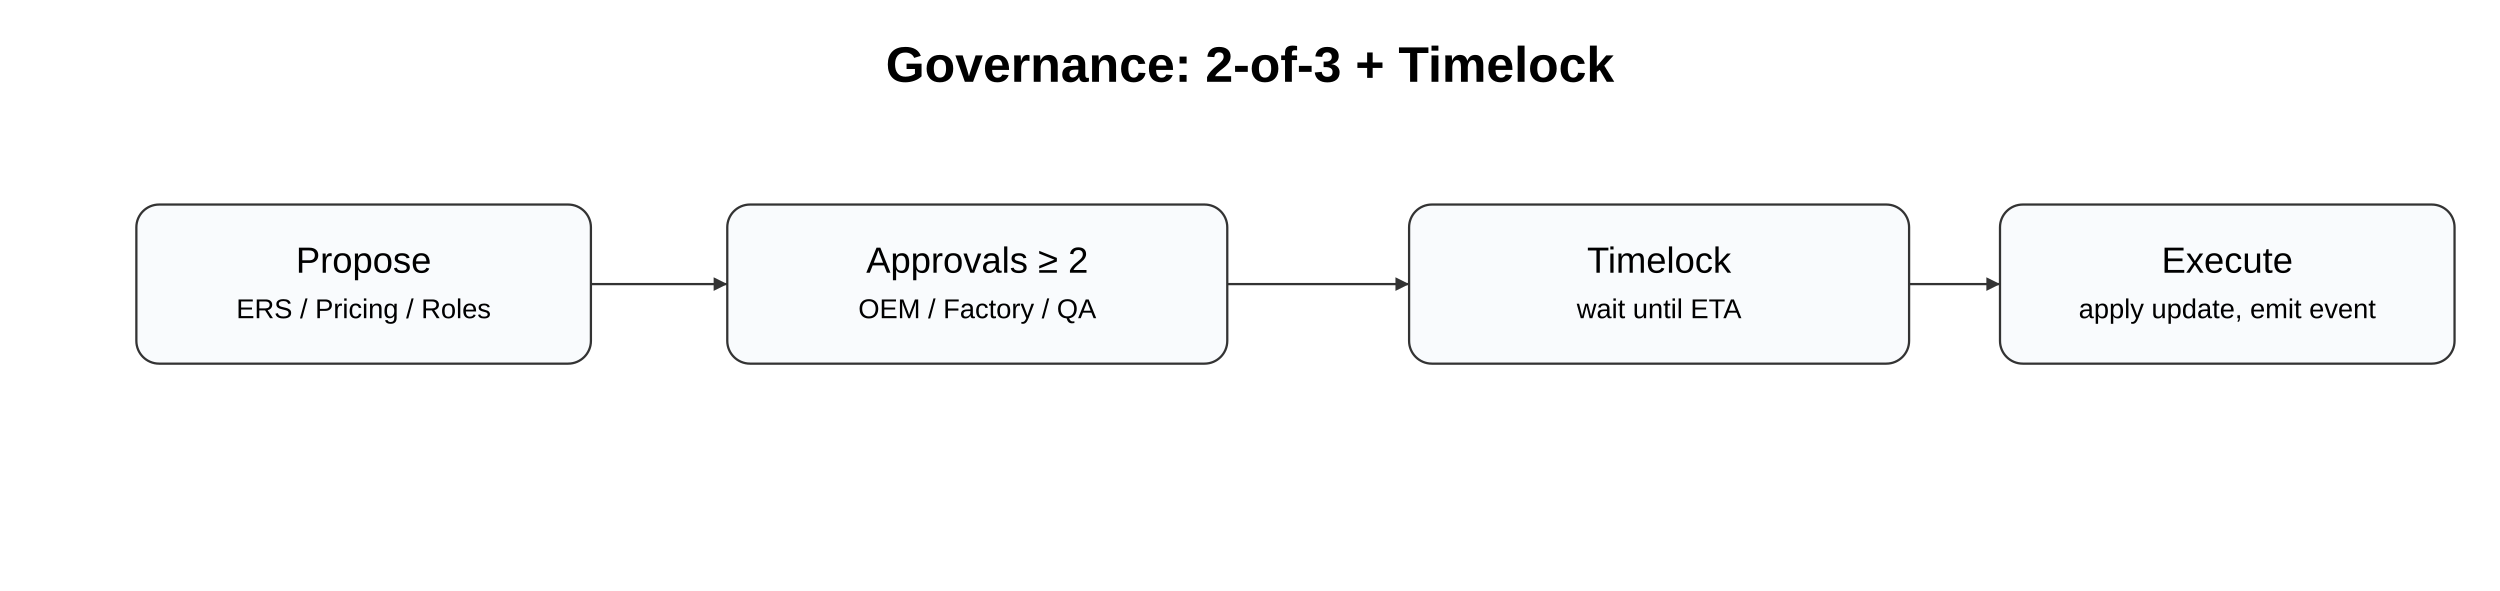
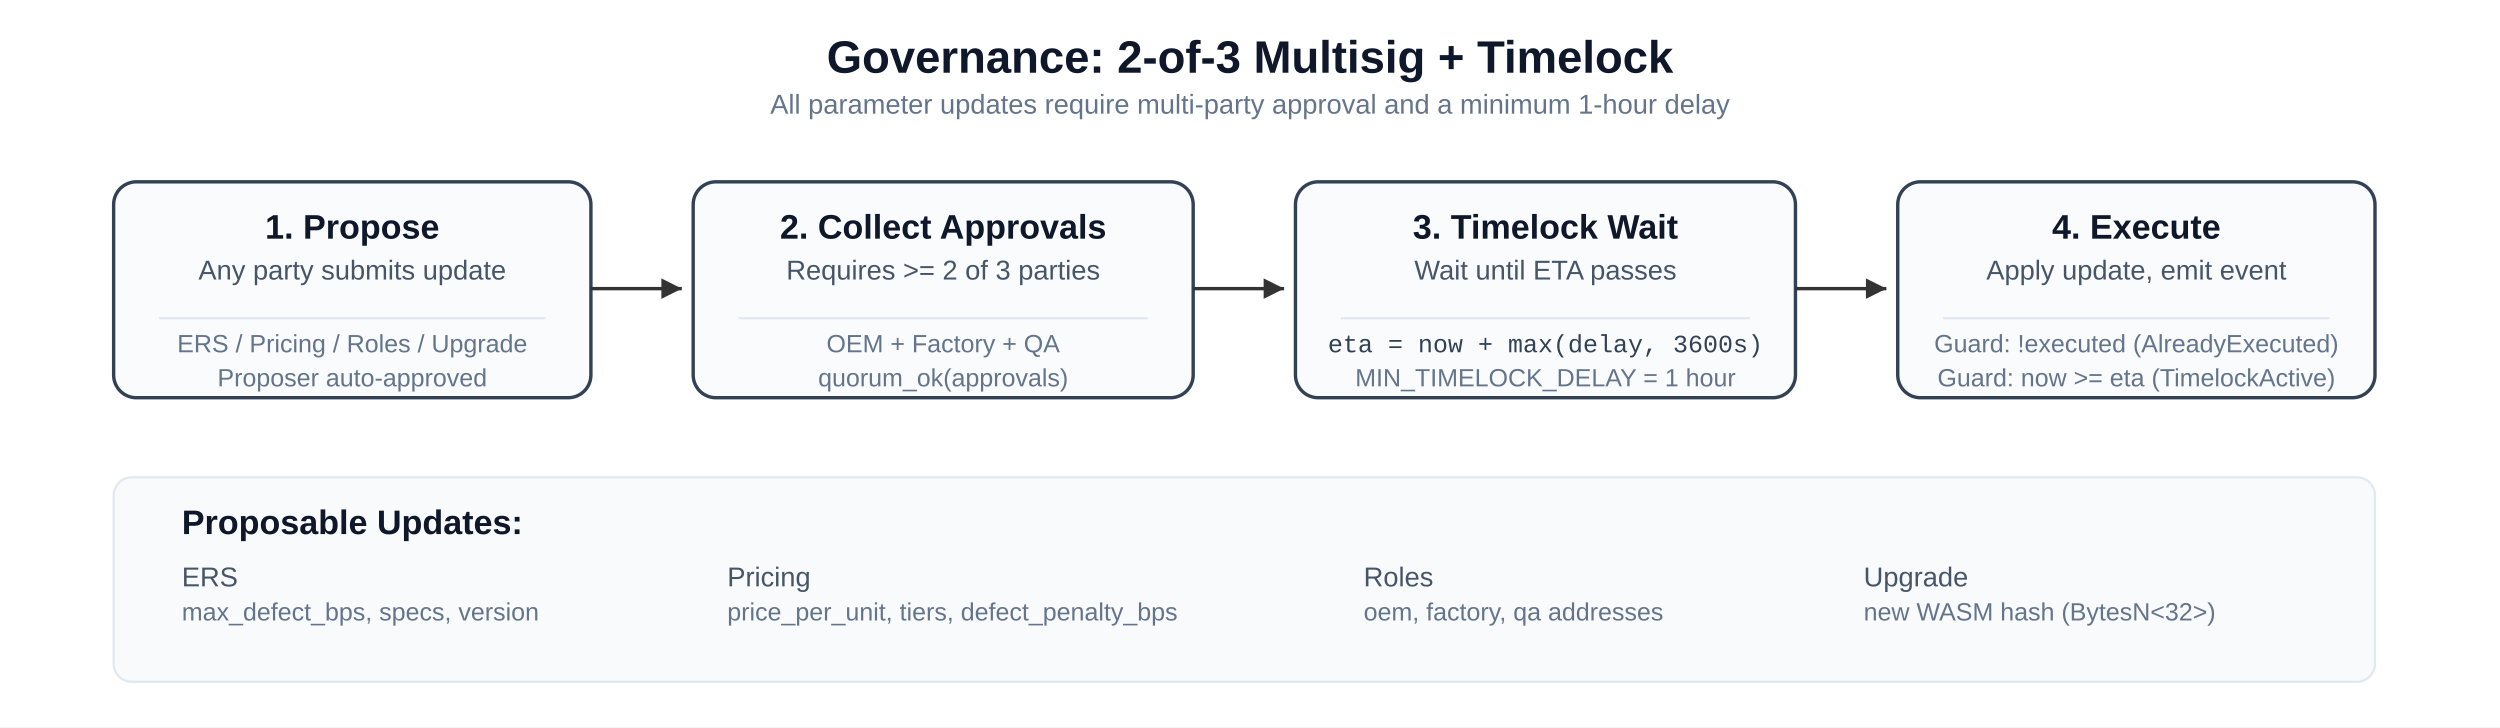
- <svg xmlns="http://www.w3.org/2000/svg" width="1100" height="260" viewBox="0 0 1100 260">
+ <svg xmlns="http://www.w3.org/2000/svg" width="1100" height="320" viewBox="0 0 1100 320">
  <defs>
    <marker id="arrow" markerWidth="10" markerHeight="10" refX="6" refY="3" orient="auto">
      <path d="M0,0 L0,6 L6,3 z" fill="#333" />
    </marker>
+     <style>
+       .box       { fill:#f9fbfd; stroke:#334155; stroke-width:1.5; rx:10; ry:10; }
+       .title     { font-family: Arial, sans-serif; font-size: 20px; font-weight: bold; fill:#0f172a; }
+       .subtitle  { font-family: Arial, sans-serif; font-size: 12px; fill:#64748b; }
+       .lbl       { font-family: Arial, sans-serif; font-size: 15px; font-weight: bold; fill:#0f172a; }
+       .desc      { font-family: Arial, sans-serif; font-size: 12px; fill:#475569; }
+       .note      { font-family: Arial, sans-serif; font-size: 11px; fill:#64748b; }
+       .formula   { font-family: 'Courier New', monospace; font-size: 11px; fill:#334155; }
+     </style>
  </defs>
-   <rect x="0" y="0" width="1100" height="260" fill="#ffffff" />
-   <text x="550" y="36" font-family="Arial" font-size="22" font-weight="bold" text-anchor="middle" fill="#000">Governance: 2-of-3 + Timelock</text>
-   <rect x="60" y="90" width="200" height="70" rx="10" ry="10" fill="#f9fbfd" stroke="#333" />
-   <text x="160" y="120" font-family="Arial" font-size="16" font-weight="normal" text-anchor="middle" fill="#000">Propose</text>
-   <text x="160" y="140" font-family="Arial" font-size="12" font-weight="normal" text-anchor="middle" fill="#000">ERS / Pricing / Roles</text>
-   <rect x="320" y="90" width="220" height="70" rx="10" ry="10" fill="#f9fbfd" stroke="#333" />
-   <text x="430" y="120" font-family="Arial" font-size="16" font-weight="normal" text-anchor="middle" fill="#000">Approvals ≥ 2</text>
-   <text x="430" y="140" font-family="Arial" font-size="12" font-weight="normal" text-anchor="middle" fill="#000">OEM / Factory / QA</text>
-   <rect x="620" y="90" width="220" height="70" rx="10" ry="10" fill="#f9fbfd" stroke="#333" />
-   <text x="730" y="120" font-family="Arial" font-size="16" font-weight="normal" text-anchor="middle" fill="#000">Timelock</text>
-   <text x="730" y="140" font-family="Arial" font-size="12" font-weight="normal" text-anchor="middle" fill="#000">wait until ETA</text>
-   <rect x="880" y="90" width="200" height="70" rx="10" ry="10" fill="#f9fbfd" stroke="#333" />
-   <text x="980" y="120" font-family="Arial" font-size="16" font-weight="normal" text-anchor="middle" fill="#000">Execute</text>
-   <text x="980" y="140" font-family="Arial" font-size="12" font-weight="normal" text-anchor="middle" fill="#000">apply update, emit event</text>
-   <line x1="260" y1="125" x2="320" y2="125" stroke="#333" marker-end="url(#arrow)" />
-   <line x1="540" y1="125" x2="620" y2="125" stroke="#333" marker-end="url(#arrow)" />
-   <line x1="840" y1="125" x2="880" y2="125" stroke="#333" marker-end="url(#arrow)" />
+   <rect x="0" y="0" width="1100" height="320" fill="#ffffff" />
+   <text x="550" y="32" class="title" text-anchor="middle">Governance: 2-of-3 Multisig + Timelock</text>
+   <text x="550" y="50" class="subtitle" text-anchor="middle">All parameter updates require multi-party approval and a minimum 1-hour delay</text>
+   <rect x="50" y="80" width="210" height="95" class="box" />
+   <text x="155" y="105" class="lbl" text-anchor="middle">1. Propose</text>
+   <text x="155" y="123" class="desc" text-anchor="middle">Any party submits update</text>
+   <line x1="70" y1="140" x2="240" y2="140" stroke="#e2e8f0" stroke-width="1" />
+   <text x="155" y="155" class="note" text-anchor="middle">ERS / Pricing / Roles / Upgrade</text>
+   <text x="155" y="170" class="note" text-anchor="middle">Proposer auto-approved</text>
+   <path d="M 260 127 L 300 127" fill="none" stroke="#333" stroke-width="1.5" marker-end="url(#arrow)" />
+   <rect x="305" y="80" width="220" height="95" class="box" />
+   <text x="415" y="105" class="lbl" text-anchor="middle">2. Collect Approvals</text>
+   <text x="415" y="123" class="desc" text-anchor="middle">Requires &gt;= 2 of 3 parties</text>
+   <line x1="325" y1="140" x2="505" y2="140" stroke="#e2e8f0" stroke-width="1" />
+   <text x="415" y="155" class="note" text-anchor="middle">OEM + Factory + QA</text>
+   <text x="415" y="170" class="note" text-anchor="middle">quorum_ok(approvals)</text>
+   <path d="M 525 127 L 565 127" fill="none" stroke="#333" stroke-width="1.5" marker-end="url(#arrow)" />
+   <rect x="570" y="80" width="220" height="95" class="box" />
+   <text x="680" y="105" class="lbl" text-anchor="middle">3. Timelock Wait</text>
+   <text x="680" y="123" class="desc" text-anchor="middle">Wait until ETA passes</text>
+   <line x1="590" y1="140" x2="770" y2="140" stroke="#e2e8f0" stroke-width="1" />
+   <text x="680" y="155" class="formula" text-anchor="middle">eta = now + max(delay, 3600s)</text>
+   <text x="680" y="170" class="note" text-anchor="middle">MIN_TIMELOCK_DELAY = 1 hour</text>
+   <path d="M 790 127 L 830 127" fill="none" stroke="#333" stroke-width="1.5" marker-end="url(#arrow)" />
+   <rect x="835" y="80" width="210" height="95" class="box" />
+   <text x="940" y="105" class="lbl" text-anchor="middle">4. Execute</text>
+   <text x="940" y="123" class="desc" text-anchor="middle">Apply update, emit event</text>
+   <line x1="855" y1="140" x2="1025" y2="140" stroke="#e2e8f0" stroke-width="1" />
+   <text x="940" y="155" class="note" text-anchor="middle">Guard: !executed (AlreadyExecuted)</text>
+   <text x="940" y="170" class="note" text-anchor="middle">Guard: now &gt;= eta (TimelockActive)</text>
+   <rect x="50" y="210" width="995" height="90" rx="8" ry="8" fill="#f8fafc" stroke="#e2e8f0" stroke-width="1" />
+   <text x="80" y="235" class="lbl">Proposable Updates:</text>
+   <text x="80" y="258" class="desc">ERS</text>
+   <text x="80" y="273" class="note">max_defect_bps, specs, version</text>
+   <text x="320" y="258" class="desc">Pricing</text>
+   <text x="320" y="273" class="note">price_per_unit, tiers, defect_penalty_bps</text>
+   <text x="600" y="258" class="desc">Roles</text>
+   <text x="600" y="273" class="note">oem, factory, qa addresses</text>
+   <text x="820" y="258" class="desc">Upgrade</text>
+   <text x="820" y="273" class="note">new WASM hash (BytesN&lt;32&gt;)</text>
</svg>
